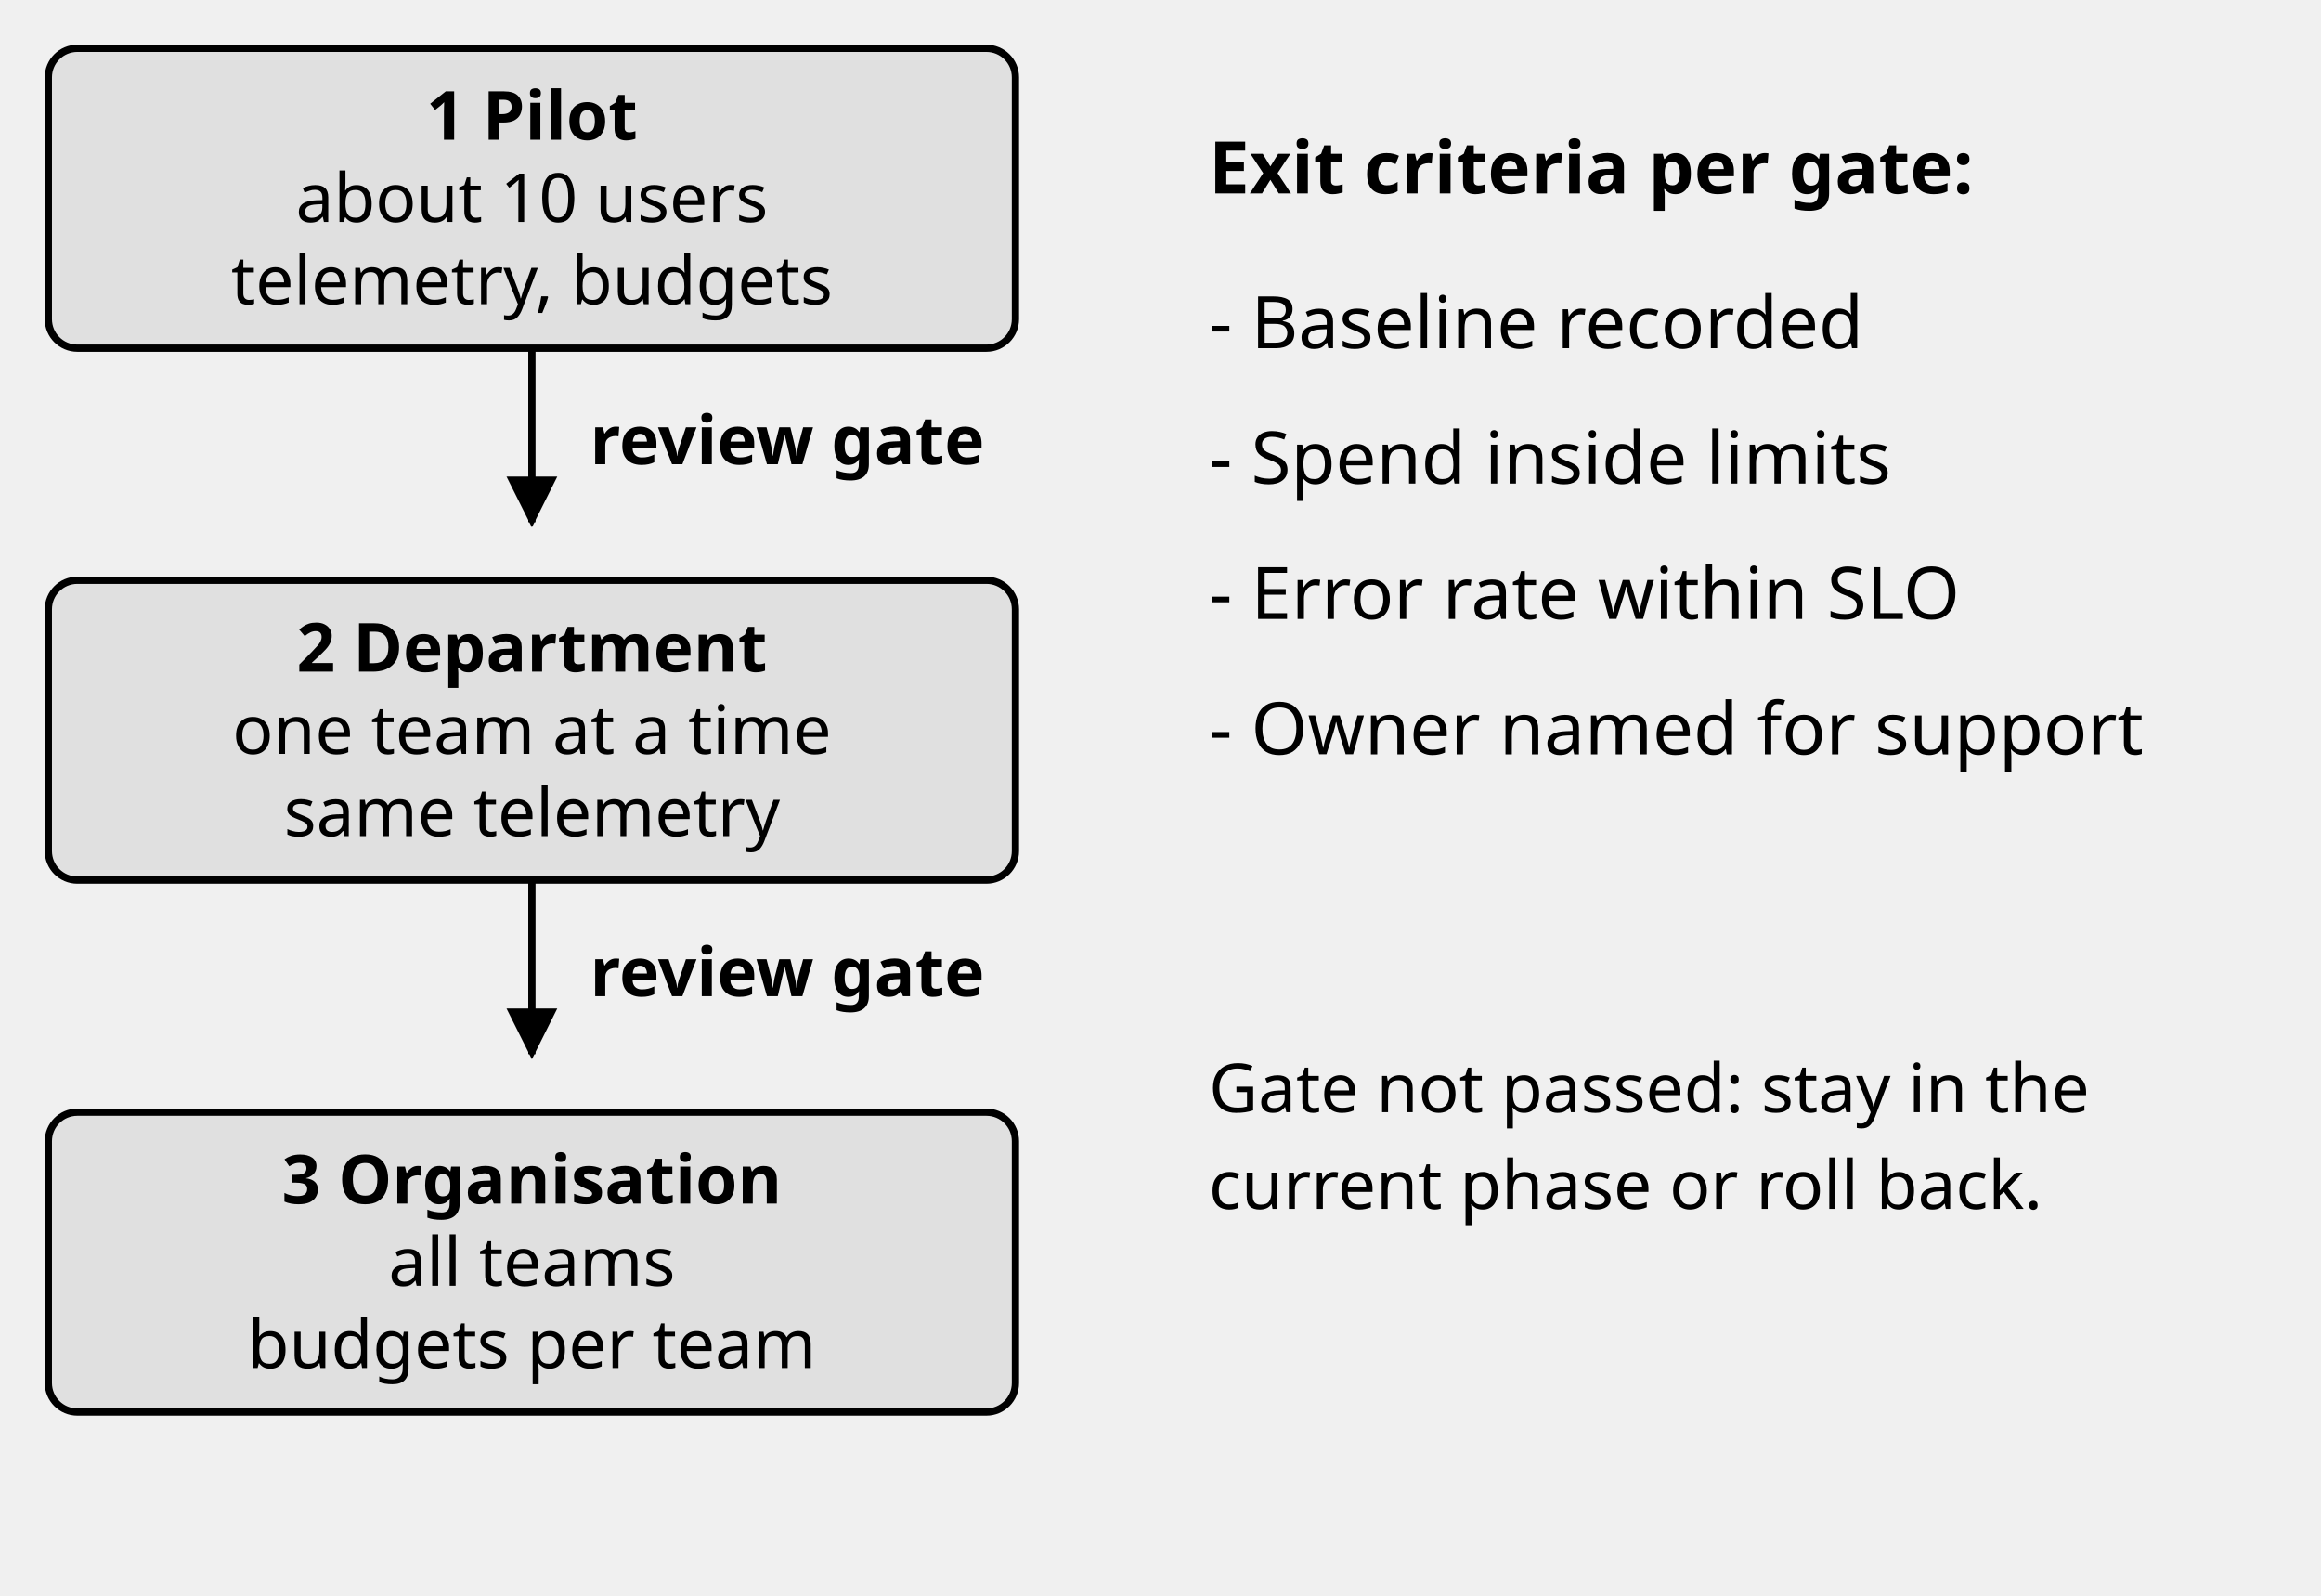
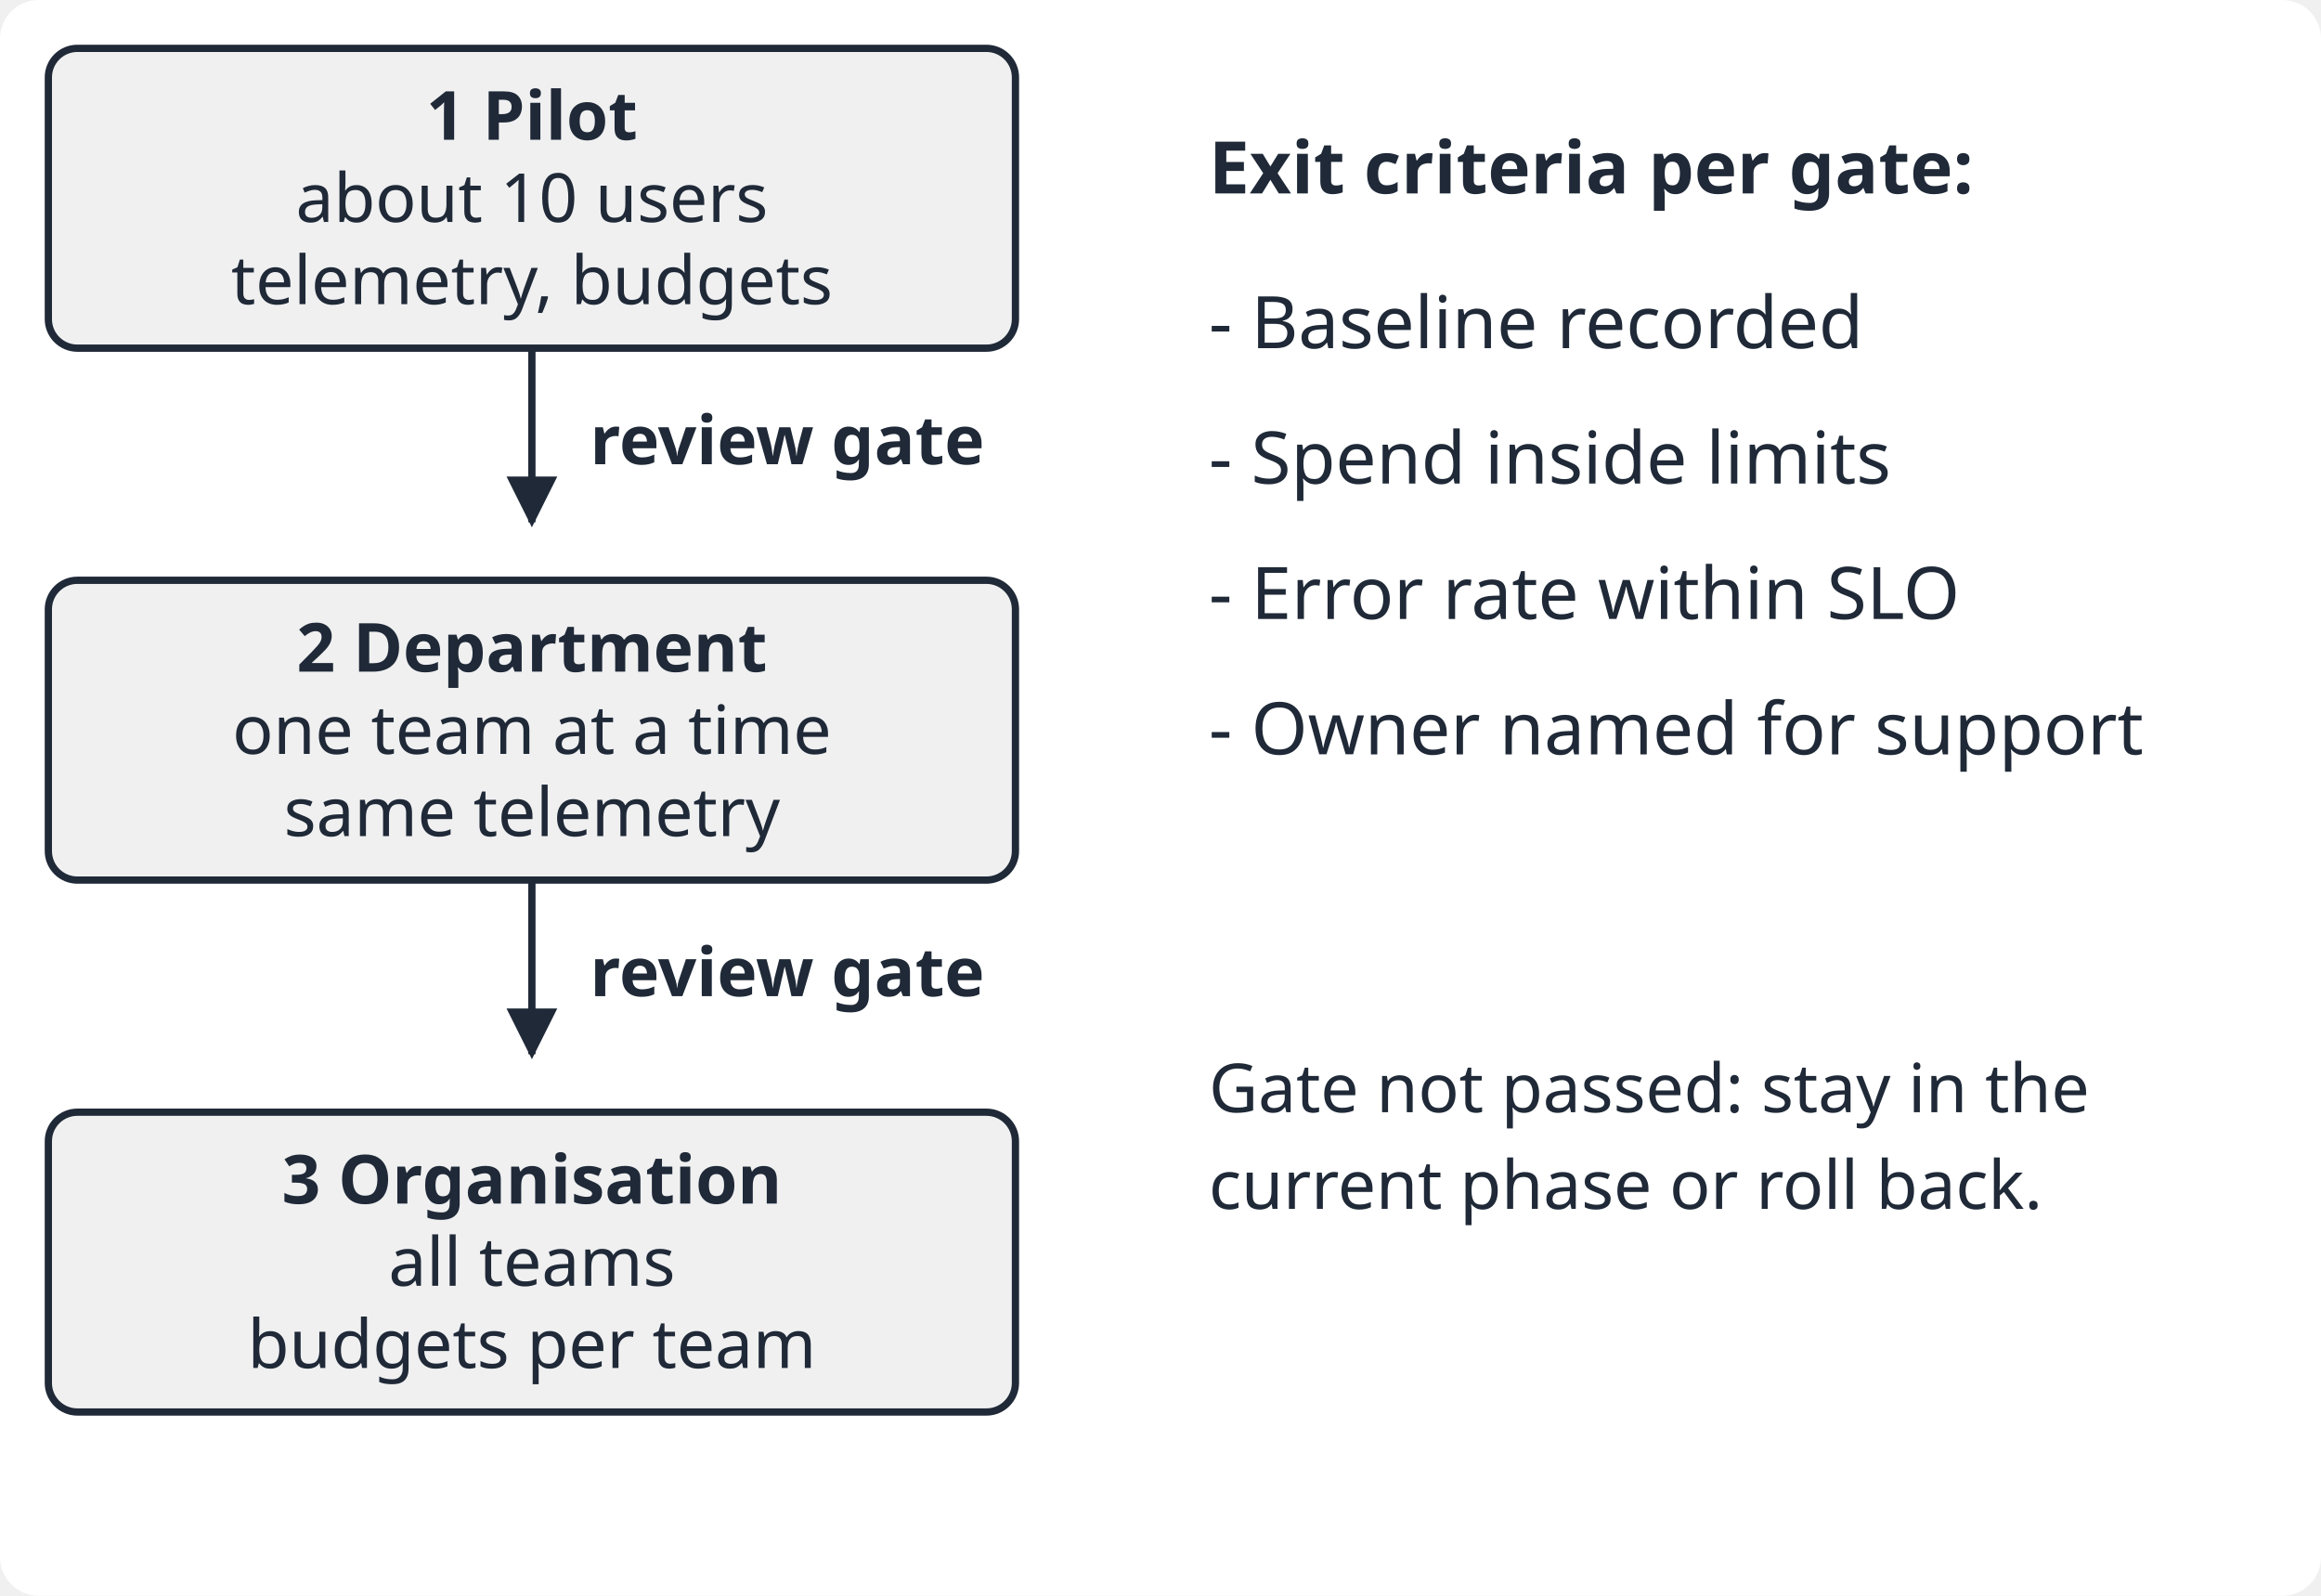
<svg xmlns="http://www.w3.org/2000/svg" viewBox="0 0 480 330" role="img" aria-labelledby="t d" fill="none" font-family="system-ui, sans-serif" color="currentColor">
+   <style>svg{color:#1f2937}</style>
+   <rect class="oax-bg" x="0" y="0" width="480" height="330" rx="8" fill="#ffffff" />
  <defs>
    <marker id="a" viewBox="0 0 10 10" refX="9" refY="5" markerWidth="7" markerHeight="7" orient="auto">
      <path d="M0 0L10 5L0 10z" fill="currentColor" />
    </marker>
  </defs>
  <g fill="currentColor">
    <rect x="10" y="10" width="200" height="62" rx="6" fill="currentColor" fill-opacity="0.07" stroke="currentColor" stroke-width="1.5" />
    <text x="110.0" y="28.9" text-anchor="middle" font-size="14" font-weight="700">1 Pilot</text>
    <text x="110.0" y="45.9" text-anchor="middle" font-size="14">about 10 users</text>
    <text x="110.0" y="62.9" text-anchor="middle" font-size="14">telemetry, budgets</text>
    <line x1="110" y1="72" x2="110" y2="108" stroke="currentColor" stroke-width="1.5" marker-end="url(#a)" />
    <text x="122" y="96" text-anchor="start" font-size="14" font-weight="700">review gate</text>
    <rect x="10" y="120" width="200" height="62" rx="6" fill="currentColor" fill-opacity="0.07" stroke="currentColor" stroke-width="1.5" />
    <text x="110.0" y="138.9" text-anchor="middle" font-size="14" font-weight="700">2 Department</text>
    <text x="110.0" y="155.9" text-anchor="middle" font-size="14">one team at a time</text>
    <text x="110.0" y="172.9" text-anchor="middle" font-size="14">same telemetry</text>
    <line x1="110" y1="182" x2="110" y2="218" stroke="currentColor" stroke-width="1.5" marker-end="url(#a)" />
    <text x="122" y="206" text-anchor="start" font-size="14" font-weight="700">review gate</text>
    <rect x="10" y="230" width="200" height="62" rx="6" fill="currentColor" fill-opacity="0.07" stroke="currentColor" stroke-width="1.5" />
    <text x="110.0" y="248.9" text-anchor="middle" font-size="14" font-weight="700">3 Organisation</text>
    <text x="110.0" y="265.9" text-anchor="middle" font-size="14">all teams</text>
    <text x="110.0" y="282.9" text-anchor="middle" font-size="14">budgets per team</text>
    <text x="250" y="40" text-anchor="start" font-size="15" font-weight="700">Exit criteria per gate:</text>
    <text x="250" y="72" text-anchor="start" font-size="15">- Baseline recorded</text>
    <text x="250" y="100" text-anchor="start" font-size="15">- Spend inside limits</text>
    <text x="250" y="128" text-anchor="start" font-size="15">- Error rate within SLO</text>
    <text x="250" y="156" text-anchor="start" font-size="15">- Owner named for support</text>
    <text x="250" y="230" text-anchor="start" font-size="14">Gate not passed: stay in the</text>
    <text x="250" y="250" text-anchor="start" font-size="14">current phase or roll back.</text>
  </g>
</svg>
